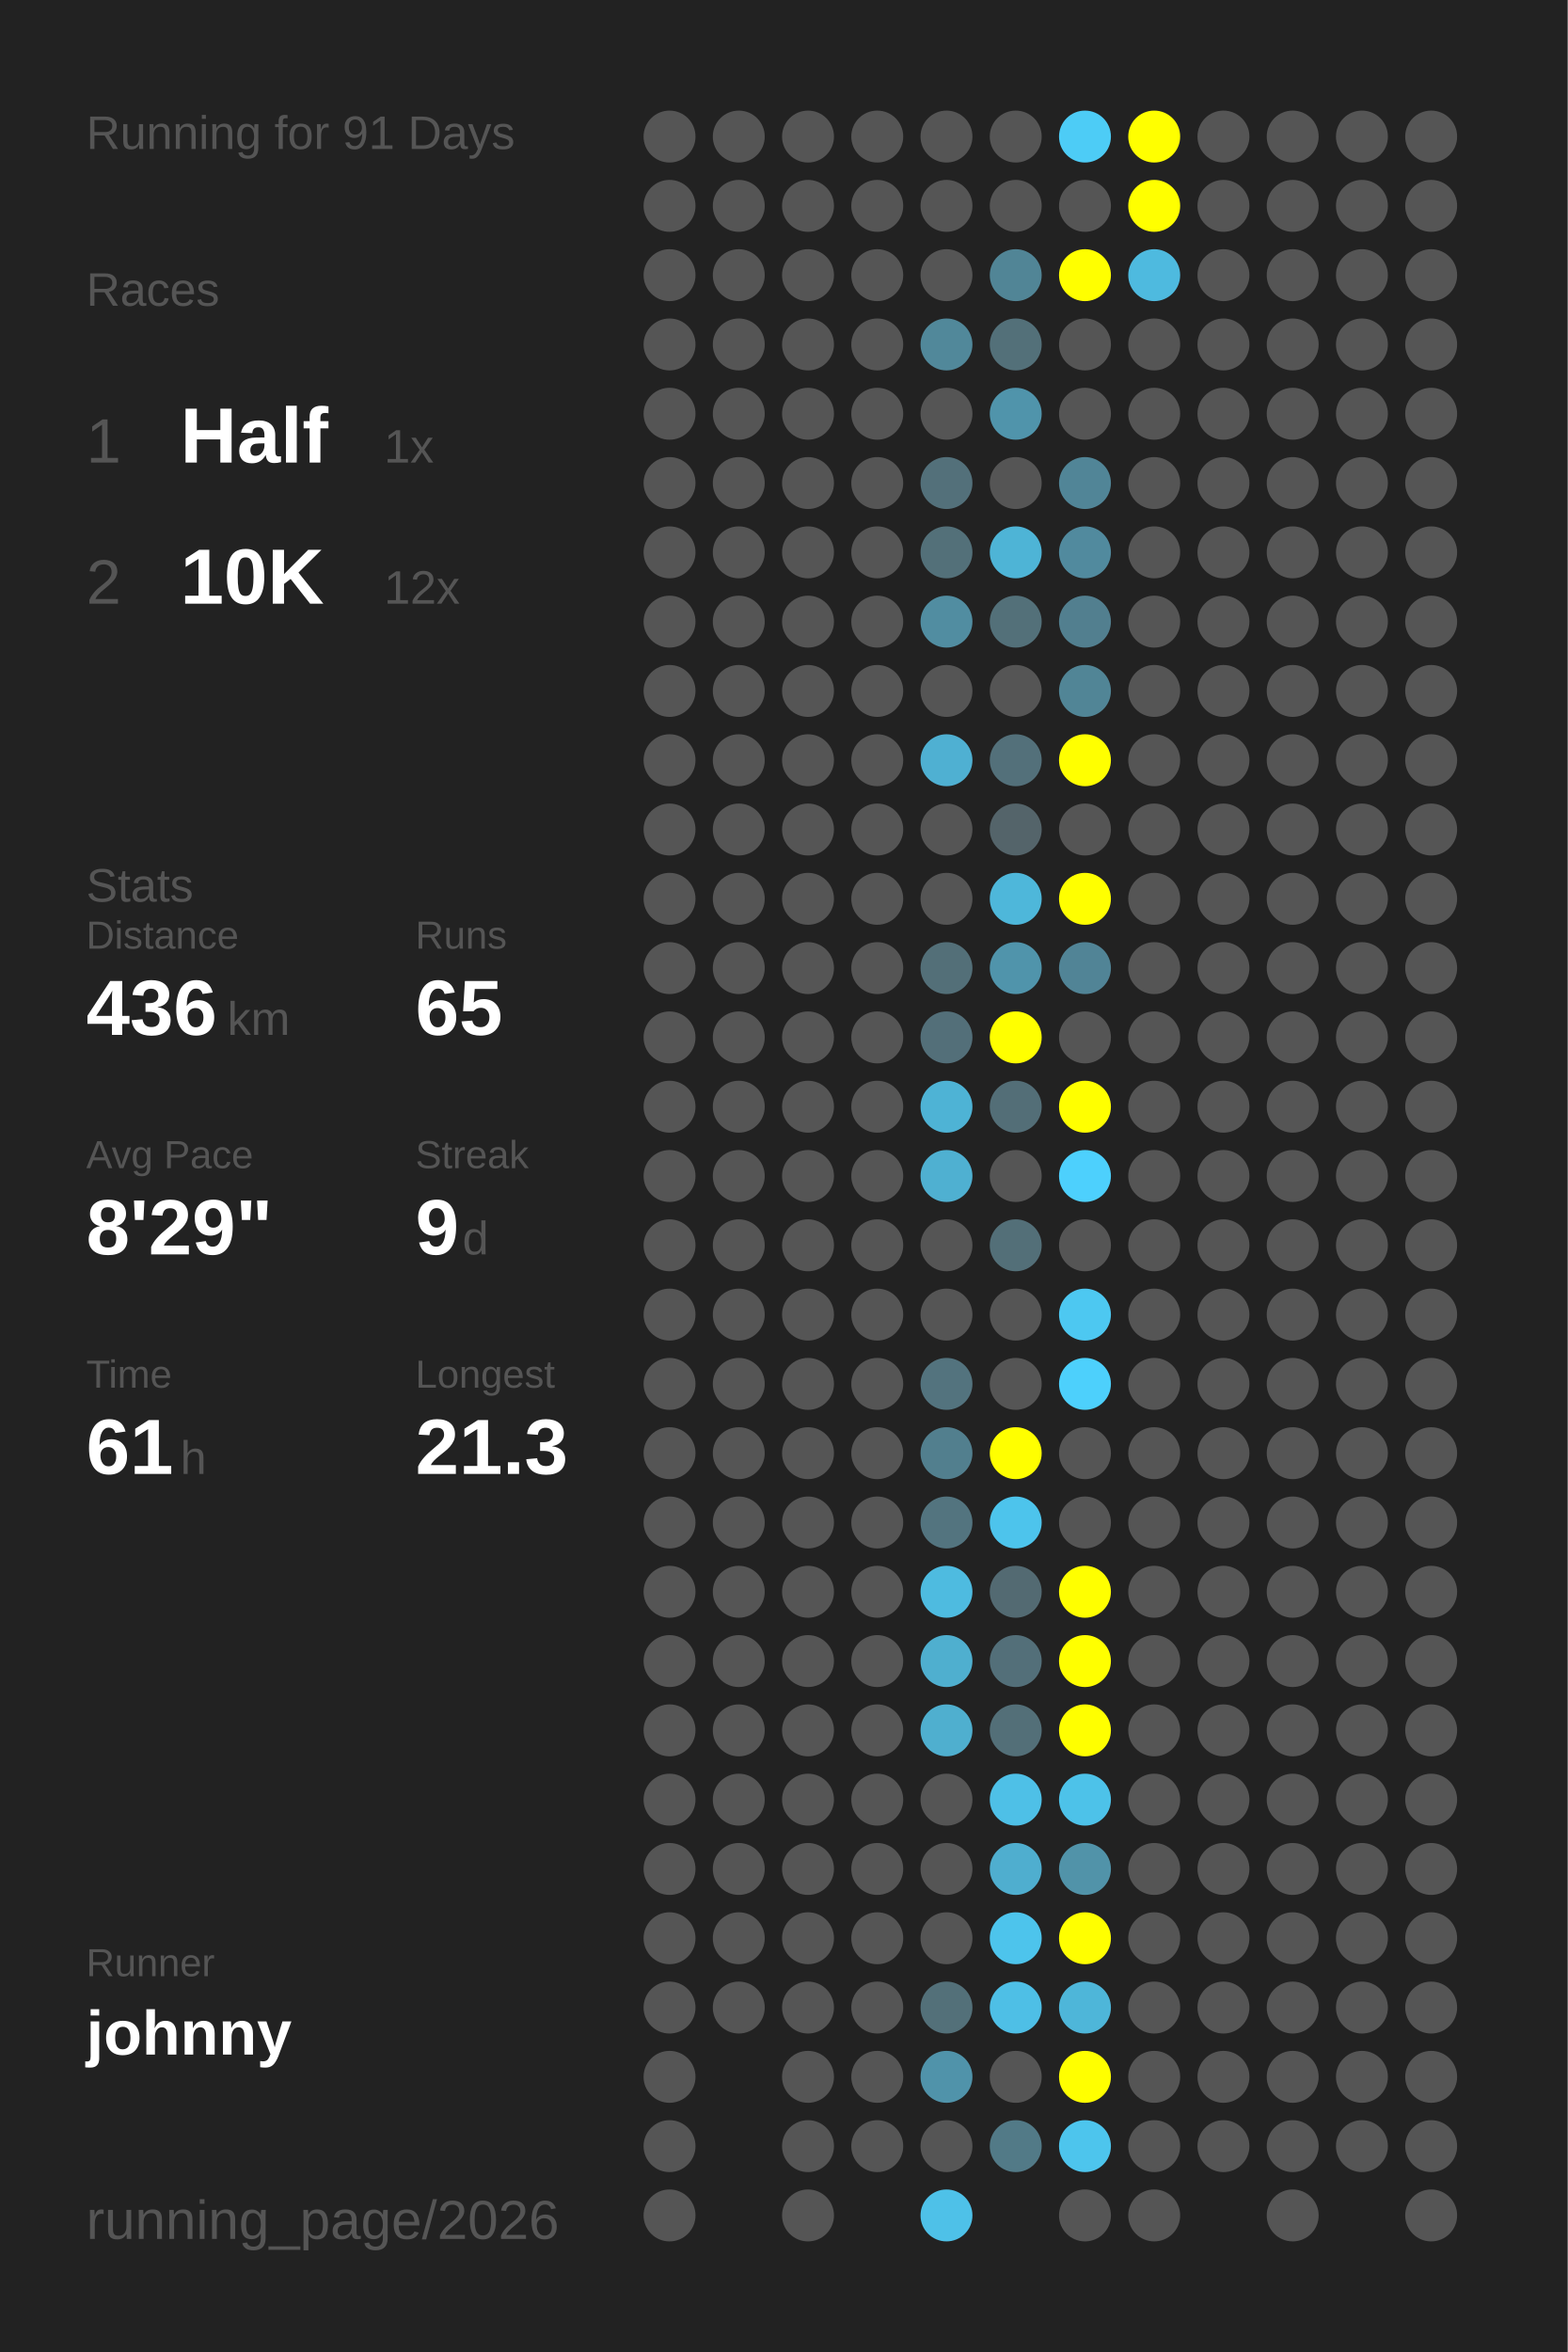
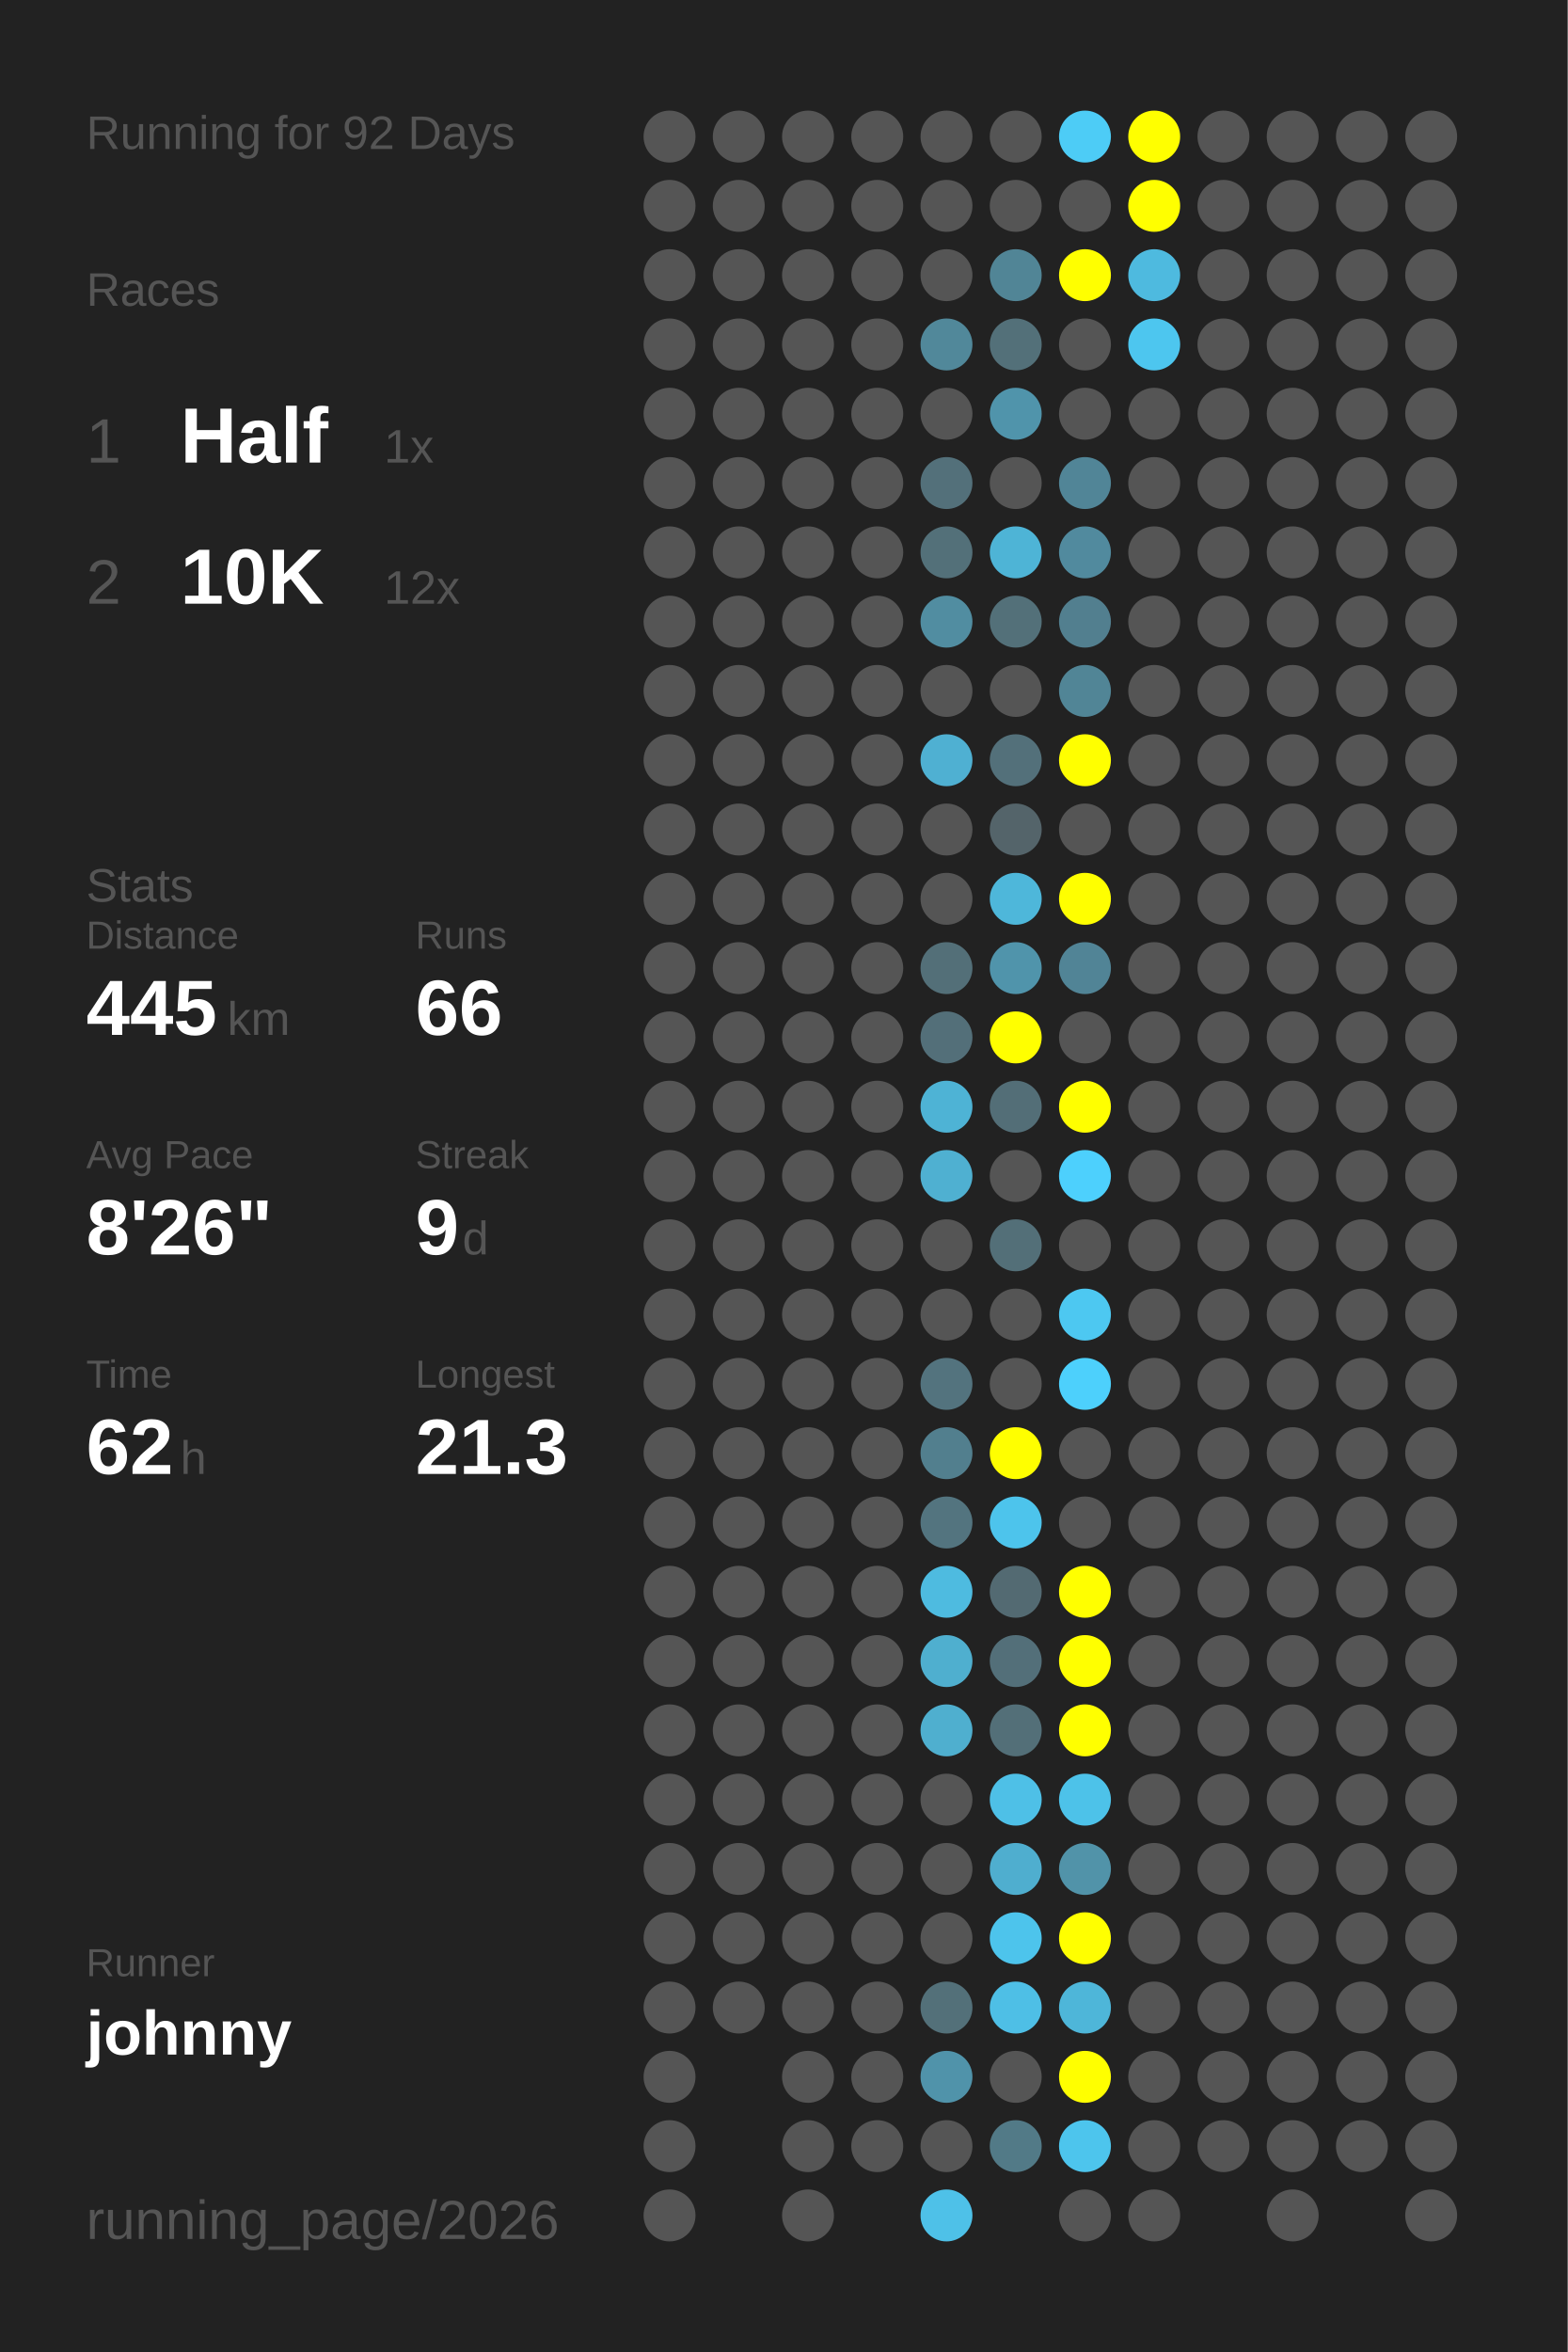
<svg xmlns="http://www.w3.org/2000/svg" baseProfile="full" height="300mm" version="1.1" viewBox="0,0,200,300" width="200mm">
  <defs />
  <rect fill="#222222" height="300" width="200" x="0" y="0" />
-   <text fill="#555555" style="font-size:6px; font-family:Arial;" x="11" y="19">Running for 91 Days</text>
+   <text fill="#555555" style="font-size:6px; font-family:Arial;" x="11" y="19">Running for 92 Days</text>
  <text fill="#555555" style="font-size:6px; font-family:Arial;" x="11" y="39">Races</text>
  <text fill="#555555" style="font-size:8px; font-family:Arial;" x="11" y="59">1</text>
  <text fill="#FFFFFF" style="font-size:10px; font-family:Arial; font-weight:bold;" x="23" y="59">Half</text>
  <text fill="#555555" style="font-size:6px; font-family:Arial;" x="49" y="59">1x</text>
  <text fill="#555555" style="font-size:8px; font-family:Arial;" x="11" y="77">2</text>
  <text fill="#FFFFFF" style="font-size:10px; font-family:Arial; font-weight:bold;" x="23" y="77">10K</text>
  <text fill="#555555" style="font-size:6px; font-family:Arial;" x="49" y="77">12x</text>
  <text fill="#555555" style="font-size:6px; font-family:Arial;" x="11" y="115">Stats</text>
  <text fill="#555555" style="font-size:5px; font-family:Arial;" x="11" y="121">Distance</text>
-   <text fill="#FFFFFF" style="font-size:10px; font-family:Arial; font-weight:bold;" x="11" y="132">436</text>
+   <text fill="#FFFFFF" style="font-size:10px; font-family:Arial; font-weight:bold;" x="11" y="132">445</text>
  <text fill="#555555" style="font-size:6px; font-family:Arial;" x="29" y="132">km</text>
  <text fill="#555555" style="font-size:5px; font-family:Arial;" x="53" y="121">Runs</text>
-   <text fill="#FFFFFF" style="font-size:10px; font-family:Arial; font-weight:bold;" x="53" y="132">65</text>
+   <text fill="#FFFFFF" style="font-size:10px; font-family:Arial; font-weight:bold;" x="53" y="132">66</text>
  <text fill="#555555" style="font-size:5px; font-family:Arial;" x="11" y="149">Avg Pace</text>
-   <text fill="#FFFFFF" style="font-size:10px; font-family:Arial; font-weight:bold;" x="11" y="160">8'29"</text>
+   <text fill="#FFFFFF" style="font-size:10px; font-family:Arial; font-weight:bold;" x="11" y="160">8'26"</text>
  <text fill="#555555" style="font-size:5px; font-family:Arial;" x="53" y="149">Streak</text>
  <text fill="#FFFFFF" style="font-size:10px; font-family:Arial; font-weight:bold;" x="53" y="160">9</text>
  <text fill="#555555" style="font-size:6px; font-family:Arial;" x="59" y="160">d</text>
  <text fill="#555555" style="font-size:5px; font-family:Arial;" x="11" y="177">Time</text>
-   <text fill="#FFFFFF" style="font-size:10px; font-family:Arial; font-weight:bold;" x="11" y="188">61</text>
+   <text fill="#FFFFFF" style="font-size:10px; font-family:Arial; font-weight:bold;" x="11" y="188">62</text>
  <text fill="#555555" style="font-size:6px; font-family:Arial;" x="23" y="188">h</text>
  <text fill="#555555" style="font-size:5px; font-family:Arial;" x="53" y="177">Longest</text>
  <text fill="#FFFFFF" style="font-size:10px; font-family:Arial; font-weight:bold;" x="53" y="188">21.3</text>
  <text fill="#555555" style="font-size:5px; font-family:Arial;" x="11" y="252.065">Runner</text>
  <text fill="#FFFFFF" style="font-size:8px; font-family:Arial; font-weight:bold;" x="11" y="262.065">johnny</text>
  <text fill="#555555" style="font-size:7px; font-family:Arial;" x="11" y="285.581">running_page/2026</text>
  <circle cx="85.417" cy="17.419" fill="#555555" r="3.312" />
  <circle cx="85.417" cy="26.258" fill="#555555" r="3.312" />
  <circle cx="85.417" cy="35.097" fill="#555555" r="3.312" />
  <circle cx="85.417" cy="43.935" fill="#555555" r="3.312" />
  <circle cx="85.417" cy="52.774" fill="#555555" r="3.312" />
  <circle cx="85.417" cy="61.613" fill="#555555" r="3.312" />
  <circle cx="85.417" cy="70.452" fill="#555555" r="3.312" />
  <circle cx="85.417" cy="79.29" fill="#555555" r="3.312" />
  <circle cx="85.417" cy="88.129" fill="#555555" r="3.312" />
  <circle cx="85.417" cy="96.968" fill="#555555" r="3.312" />
  <circle cx="85.417" cy="105.806" fill="#555555" r="3.312" />
  <circle cx="85.417" cy="114.645" fill="#555555" r="3.312" />
  <circle cx="85.417" cy="123.484" fill="#555555" r="3.312" />
  <circle cx="85.417" cy="132.323" fill="#555555" r="3.312" />
  <circle cx="85.417" cy="141.161" fill="#555555" r="3.312" />
  <circle cx="85.417" cy="150" fill="#555555" r="3.312" />
  <circle cx="85.417" cy="158.839" fill="#555555" r="3.312" />
  <circle cx="85.417" cy="167.677" fill="#555555" r="3.312" />
  <circle cx="85.417" cy="176.516" fill="#555555" r="3.312" />
  <circle cx="85.417" cy="185.355" fill="#555555" r="3.312" />
  <circle cx="85.417" cy="194.194" fill="#555555" r="3.312" />
  <circle cx="85.417" cy="203.032" fill="#555555" r="3.312" />
  <circle cx="85.417" cy="211.871" fill="#555555" r="3.312" />
  <circle cx="85.417" cy="220.71" fill="#555555" r="3.312" />
  <circle cx="85.417" cy="229.548" fill="#555555" r="3.312" />
  <circle cx="85.417" cy="238.387" fill="#555555" r="3.312" />
  <circle cx="85.417" cy="247.226" fill="#555555" r="3.312" />
  <circle cx="85.417" cy="256.065" fill="#555555" r="3.312" />
  <circle cx="85.417" cy="264.903" fill="#555555" r="3.312" />
  <circle cx="85.417" cy="273.742" fill="#555555" r="3.312" />
  <circle cx="85.417" cy="282.581" fill="#555555" r="3.312" />
  <circle cx="94.25" cy="17.419" fill="#555555" r="3.312" />
  <circle cx="94.25" cy="26.258" fill="#555555" r="3.312" />
  <circle cx="94.25" cy="35.097" fill="#555555" r="3.312" />
  <circle cx="94.25" cy="43.935" fill="#555555" r="3.312" />
  <circle cx="94.25" cy="52.774" fill="#555555" r="3.312" />
  <circle cx="94.25" cy="61.613" fill="#555555" r="3.312" />
  <circle cx="94.25" cy="70.452" fill="#555555" r="3.312" />
  <circle cx="94.25" cy="79.29" fill="#555555" r="3.312" />
  <circle cx="94.25" cy="88.129" fill="#555555" r="3.312" />
  <circle cx="94.25" cy="96.968" fill="#555555" r="3.312" />
  <circle cx="94.25" cy="105.806" fill="#555555" r="3.312" />
  <circle cx="94.25" cy="114.645" fill="#555555" r="3.312" />
  <circle cx="94.25" cy="123.484" fill="#555555" r="3.312" />
  <circle cx="94.25" cy="132.323" fill="#555555" r="3.312" />
  <circle cx="94.25" cy="141.161" fill="#555555" r="3.312" />
  <circle cx="94.25" cy="150" fill="#555555" r="3.312" />
  <circle cx="94.25" cy="158.839" fill="#555555" r="3.312" />
  <circle cx="94.25" cy="167.677" fill="#555555" r="3.312" />
  <circle cx="94.25" cy="176.516" fill="#555555" r="3.312" />
  <circle cx="94.25" cy="185.355" fill="#555555" r="3.312" />
  <circle cx="94.25" cy="194.194" fill="#555555" r="3.312" />
  <circle cx="94.25" cy="203.032" fill="#555555" r="3.312" />
  <circle cx="94.25" cy="211.871" fill="#555555" r="3.312" />
  <circle cx="94.25" cy="220.71" fill="#555555" r="3.312" />
  <circle cx="94.25" cy="229.548" fill="#555555" r="3.312" />
  <circle cx="94.25" cy="238.387" fill="#555555" r="3.312" />
  <circle cx="94.25" cy="247.226" fill="#555555" r="3.312" />
  <circle cx="94.25" cy="256.065" fill="#555555" r="3.312" />
  <circle cx="103.083" cy="17.419" fill="#555555" r="3.312" />
  <circle cx="103.083" cy="26.258" fill="#555555" r="3.312" />
  <circle cx="103.083" cy="35.097" fill="#555555" r="3.312" />
  <circle cx="103.083" cy="43.935" fill="#555555" r="3.312" />
  <circle cx="103.083" cy="52.774" fill="#555555" r="3.312" />
  <circle cx="103.083" cy="61.613" fill="#555555" r="3.312" />
  <circle cx="103.083" cy="70.452" fill="#555555" r="3.312" />
  <circle cx="103.083" cy="79.29" fill="#555555" r="3.312" />
  <circle cx="103.083" cy="88.129" fill="#555555" r="3.312" />
  <circle cx="103.083" cy="96.968" fill="#555555" r="3.312" />
  <circle cx="103.083" cy="105.806" fill="#555555" r="3.312" />
  <circle cx="103.083" cy="114.645" fill="#555555" r="3.312" />
  <circle cx="103.083" cy="123.484" fill="#555555" r="3.312" />
  <circle cx="103.083" cy="132.323" fill="#555555" r="3.312" />
  <circle cx="103.083" cy="141.161" fill="#555555" r="3.312" />
  <circle cx="103.083" cy="150" fill="#555555" r="3.312" />
  <circle cx="103.083" cy="158.839" fill="#555555" r="3.312" />
  <circle cx="103.083" cy="167.677" fill="#555555" r="3.312" />
  <circle cx="103.083" cy="176.516" fill="#555555" r="3.312" />
  <circle cx="103.083" cy="185.355" fill="#555555" r="3.312" />
  <circle cx="103.083" cy="194.194" fill="#555555" r="3.312" />
  <circle cx="103.083" cy="203.032" fill="#555555" r="3.312" />
  <circle cx="103.083" cy="211.871" fill="#555555" r="3.312" />
  <circle cx="103.083" cy="220.71" fill="#555555" r="3.312" />
  <circle cx="103.083" cy="229.548" fill="#555555" r="3.312" />
  <circle cx="103.083" cy="238.387" fill="#555555" r="3.312" />
  <circle cx="103.083" cy="247.226" fill="#555555" r="3.312" />
  <circle cx="103.083" cy="256.065" fill="#555555" r="3.312" />
  <circle cx="103.083" cy="264.903" fill="#555555" r="3.312" />
  <circle cx="103.083" cy="273.742" fill="#555555" r="3.312" />
  <circle cx="103.083" cy="282.581" fill="#555555" r="3.312" />
  <circle cx="111.917" cy="17.419" fill="#555555" r="3.312" />
  <circle cx="111.917" cy="26.258" fill="#555555" r="3.312" />
  <circle cx="111.917" cy="35.097" fill="#555555" r="3.312" />
  <circle cx="111.917" cy="43.935" fill="#555555" r="3.312" />
  <circle cx="111.917" cy="52.774" fill="#555555" r="3.312" />
  <circle cx="111.917" cy="61.613" fill="#555555" r="3.312" />
  <circle cx="111.917" cy="70.452" fill="#555555" r="3.312" />
  <circle cx="111.917" cy="79.29" fill="#555555" r="3.312" />
  <circle cx="111.917" cy="88.129" fill="#555555" r="3.312" />
  <circle cx="111.917" cy="96.968" fill="#555555" r="3.312" />
  <circle cx="111.917" cy="105.806" fill="#555555" r="3.312" />
  <circle cx="111.917" cy="114.645" fill="#555555" r="3.312" />
  <circle cx="111.917" cy="123.484" fill="#555555" r="3.312" />
  <circle cx="111.917" cy="132.323" fill="#555555" r="3.312" />
  <circle cx="111.917" cy="141.161" fill="#555555" r="3.312" />
  <circle cx="111.917" cy="150" fill="#555555" r="3.312" />
  <circle cx="111.917" cy="158.839" fill="#555555" r="3.312" />
  <circle cx="111.917" cy="167.677" fill="#555555" r="3.312" />
  <circle cx="111.917" cy="176.516" fill="#555555" r="3.312" />
  <circle cx="111.917" cy="185.355" fill="#555555" r="3.312" />
  <circle cx="111.917" cy="194.194" fill="#555555" r="3.312" />
  <circle cx="111.917" cy="203.032" fill="#555555" r="3.312" />
  <circle cx="111.917" cy="211.871" fill="#555555" r="3.312" />
  <circle cx="111.917" cy="220.71" fill="#555555" r="3.312" />
  <circle cx="111.917" cy="229.548" fill="#555555" r="3.312" />
  <circle cx="111.917" cy="238.387" fill="#555555" r="3.312" />
  <circle cx="111.917" cy="247.226" fill="#555555" r="3.312" />
  <circle cx="111.917" cy="256.065" fill="#555555" r="3.312" />
  <circle cx="111.917" cy="264.903" fill="#555555" r="3.312" />
  <circle cx="111.917" cy="273.742" fill="#555555" r="3.312" />
  <circle cx="120.75" cy="17.419" fill="#555555" r="3.312" />
  <circle cx="120.75" cy="26.258" fill="#555555" r="3.312" />
  <circle cx="120.75" cy="35.097" fill="#555555" r="3.312" />
  <circle cx="120.75" cy="43.935" fill="#51889a" r="3.312" />
  <circle cx="120.75" cy="52.774" fill="#555555" r="3.312" />
  <circle cx="120.75" cy="61.613" fill="#53707a" r="3.312" />
  <circle cx="120.75" cy="70.452" fill="#537079" r="3.312" />
  <circle cx="120.75" cy="79.29" fill="#518da1" r="3.312" />
  <circle cx="120.75" cy="88.129" fill="#555555" r="3.312" />
  <circle cx="120.75" cy="96.968" fill="#4fb0d2" r="3.312" />
  <circle cx="120.75" cy="105.806" fill="#555555" r="3.312" />
  <circle cx="120.75" cy="114.645" fill="#555555" r="3.312" />
  <circle cx="120.75" cy="123.484" fill="#536f78" r="3.312" />
  <circle cx="120.75" cy="132.323" fill="#536f79" r="3.312" />
  <circle cx="120.75" cy="141.161" fill="#4eb3d5" r="3.312" />
  <circle cx="120.75" cy="150" fill="#4fb0d1" r="3.312" />
  <circle cx="120.75" cy="158.839" fill="#555555" r="3.312" />
  <circle cx="120.75" cy="167.677" fill="#555555" r="3.312" />
  <circle cx="120.75" cy="176.516" fill="#53737e" r="3.312" />
  <circle cx="120.75" cy="185.355" fill="#527f8e" r="3.312" />
  <circle cx="120.75" cy="194.194" fill="#53747f" r="3.312" />
  <circle cx="120.75" cy="203.032" fill="#4ebbe0" r="3.312" />
  <circle cx="120.75" cy="211.871" fill="#4fafcf" r="3.312" />
  <circle cx="120.75" cy="220.71" fill="#4fafcf" r="3.312" />
  <circle cx="120.75" cy="229.548" fill="#555555" r="3.312" />
  <circle cx="120.75" cy="238.387" fill="#555555" r="3.312" />
  <circle cx="120.75" cy="247.226" fill="#555555" r="3.312" />
  <circle cx="120.75" cy="256.065" fill="#537079" r="3.312" />
  <circle cx="120.75" cy="264.903" fill="#5093aa" r="3.312" />
  <circle cx="120.75" cy="273.742" fill="#555555" r="3.312" />
  <circle cx="120.75" cy="282.581" fill="#4ec1e8" r="3.312" />
  <circle cx="129.583" cy="17.419" fill="#555555" r="3.312" />
  <circle cx="129.583" cy="26.258" fill="#555555" r="3.312" />
  <circle cx="129.583" cy="35.097" fill="#518596" r="3.312" />
  <circle cx="129.583" cy="43.935" fill="#537079" r="3.312" />
  <circle cx="129.583" cy="52.774" fill="#5094ab" r="3.312" />
  <circle cx="129.583" cy="61.613" fill="#555555" r="3.312" />
  <circle cx="129.583" cy="70.452" fill="#4eb4d6" r="3.312" />
  <circle cx="129.583" cy="79.29" fill="#537079" r="3.312" />
  <circle cx="129.583" cy="88.129" fill="#555555" r="3.312" />
  <circle cx="129.583" cy="96.968" fill="#53707a" r="3.312" />
  <circle cx="129.583" cy="105.806" fill="#54646a" r="3.312" />
  <circle cx="129.583" cy="114.645" fill="#4eb7da" r="3.312" />
  <circle cx="129.583" cy="123.484" fill="#5094ab" r="3.312" />
  <circle cx="129.583" cy="132.323" fill="#FFFF00" r="3.312" />
  <circle cx="129.583" cy="141.161" fill="#536e77" r="3.312" />
  <circle cx="129.583" cy="150" fill="#555555" r="3.312" />
  <circle cx="129.583" cy="158.839" fill="#536f78" r="3.312" />
  <circle cx="129.583" cy="167.677" fill="#555555" r="3.312" />
  <circle cx="129.583" cy="176.516" fill="#555555" r="3.312" />
  <circle cx="129.583" cy="185.355" fill="#FFFF00" r="3.312" />
  <circle cx="129.583" cy="194.194" fill="#4dc4ec" r="3.312" />
  <circle cx="129.583" cy="203.032" fill="#536a72" r="3.312" />
  <circle cx="129.583" cy="211.871" fill="#536f79" r="3.312" />
  <circle cx="129.583" cy="220.71" fill="#536f78" r="3.312" />
  <circle cx="129.583" cy="229.548" fill="#4ec0e7" r="3.312" />
  <circle cx="129.583" cy="238.387" fill="#4faecf" r="3.312" />
  <circle cx="129.583" cy="247.226" fill="#4dc4ec" r="3.312" />
  <circle cx="129.583" cy="256.065" fill="#4ebfe6" r="3.312" />
  <circle cx="129.583" cy="264.903" fill="#555555" r="3.312" />
  <circle cx="129.583" cy="273.742" fill="#527a87" r="3.312" />
  <circle cx="138.417" cy="17.419" fill="#4dccf6" r="3.312" />
  <circle cx="138.417" cy="26.258" fill="#555555" r="3.312" />
  <circle cx="138.417" cy="35.097" fill="#FFFF00" r="3.312" />
  <circle cx="138.417" cy="43.935" fill="#555555" r="3.312" />
  <circle cx="138.417" cy="52.774" fill="#555555" r="3.312" />
  <circle cx="138.417" cy="61.613" fill="#518597" r="3.312" />
  <circle cx="138.417" cy="70.452" fill="#518a9e" r="3.312" />
  <circle cx="138.417" cy="79.29" fill="#527f8f" r="3.312" />
  <circle cx="138.417" cy="88.129" fill="#518596" r="3.312" />
  <circle cx="138.417" cy="96.968" fill="#FFFF00" r="3.312" />
  <circle cx="138.417" cy="105.806" fill="#555555" r="3.312" />
  <circle cx="138.417" cy="114.645" fill="#FFFF00" r="3.312" />
  <circle cx="138.417" cy="123.484" fill="#518496" r="3.312" />
  <circle cx="138.417" cy="132.323" fill="#555555" r="3.312" />
  <circle cx="138.417" cy="141.161" fill="#FFFF00" r="3.312" />
  <circle cx="138.417" cy="150" fill="#4dd0fd" r="3.312" />
  <circle cx="138.417" cy="158.839" fill="#555555" r="3.312" />
  <circle cx="138.417" cy="167.677" fill="#4dc8f1" r="3.312" />
  <circle cx="138.417" cy="176.516" fill="#4dd0fc" r="3.312" />
  <circle cx="138.417" cy="185.355" fill="#555555" r="3.312" />
  <circle cx="138.417" cy="194.194" fill="#555555" r="3.312" />
  <circle cx="138.417" cy="203.032" fill="#FFFF00" r="3.312" />
  <circle cx="138.417" cy="211.871" fill="#FFFF00" r="3.312" />
  <circle cx="138.417" cy="220.71" fill="#FFFF00" r="3.312" />
  <circle cx="138.417" cy="229.548" fill="#4dc2e9" r="3.312" />
  <circle cx="138.417" cy="238.387" fill="#5193a9" r="3.312" />
  <circle cx="138.417" cy="247.226" fill="#FFFF00" r="3.312" />
  <circle cx="138.417" cy="256.065" fill="#4eb6d9" r="3.312" />
  <circle cx="138.417" cy="264.903" fill="#FFFF00" r="3.312" />
  <circle cx="138.417" cy="273.742" fill="#4dc5ed" r="3.312" />
  <circle cx="138.417" cy="282.581" fill="#555555" r="3.312" />
  <circle cx="147.25" cy="17.419" fill="#FFFF00" r="3.312" />
  <circle cx="147.25" cy="26.258" fill="#FFFF00" r="3.312" />
  <circle cx="147.25" cy="35.097" fill="#4ebadf" r="3.312" />
-   <circle cx="147.25" cy="43.935" fill="#555555" r="3.312" />
+   <circle cx="147.25" cy="43.935" fill="#4dc6ef" r="3.312" />
  <circle cx="147.25" cy="52.774" fill="#555555" r="3.312" />
  <circle cx="147.25" cy="61.613" fill="#555555" r="3.312" />
  <circle cx="147.25" cy="70.452" fill="#555555" r="3.312" />
  <circle cx="147.25" cy="79.29" fill="#555555" r="3.312" />
  <circle cx="147.25" cy="88.129" fill="#555555" r="3.312" />
  <circle cx="147.25" cy="96.968" fill="#555555" r="3.312" />
  <circle cx="147.25" cy="105.806" fill="#555555" r="3.312" />
  <circle cx="147.25" cy="114.645" fill="#555555" r="3.312" />
  <circle cx="147.25" cy="123.484" fill="#555555" r="3.312" />
  <circle cx="147.25" cy="132.323" fill="#555555" r="3.312" />
  <circle cx="147.25" cy="141.161" fill="#555555" r="3.312" />
  <circle cx="147.25" cy="150" fill="#555555" r="3.312" />
  <circle cx="147.25" cy="158.839" fill="#555555" r="3.312" />
  <circle cx="147.25" cy="167.677" fill="#555555" r="3.312" />
  <circle cx="147.25" cy="176.516" fill="#555555" r="3.312" />
  <circle cx="147.25" cy="185.355" fill="#555555" r="3.312" />
  <circle cx="147.25" cy="194.194" fill="#555555" r="3.312" />
  <circle cx="147.25" cy="203.032" fill="#555555" r="3.312" />
  <circle cx="147.25" cy="211.871" fill="#555555" r="3.312" />
  <circle cx="147.25" cy="220.71" fill="#555555" r="3.312" />
  <circle cx="147.25" cy="229.548" fill="#555555" r="3.312" />
  <circle cx="147.25" cy="238.387" fill="#555555" r="3.312" />
  <circle cx="147.25" cy="247.226" fill="#555555" r="3.312" />
  <circle cx="147.25" cy="256.065" fill="#555555" r="3.312" />
  <circle cx="147.25" cy="264.903" fill="#555555" r="3.312" />
  <circle cx="147.25" cy="273.742" fill="#555555" r="3.312" />
  <circle cx="147.25" cy="282.581" fill="#555555" r="3.312" />
  <circle cx="156.083" cy="17.419" fill="#555555" r="3.312" />
  <circle cx="156.083" cy="26.258" fill="#555555" r="3.312" />
  <circle cx="156.083" cy="35.097" fill="#555555" r="3.312" />
  <circle cx="156.083" cy="43.935" fill="#555555" r="3.312" />
  <circle cx="156.083" cy="52.774" fill="#555555" r="3.312" />
  <circle cx="156.083" cy="61.613" fill="#555555" r="3.312" />
  <circle cx="156.083" cy="70.452" fill="#555555" r="3.312" />
  <circle cx="156.083" cy="79.29" fill="#555555" r="3.312" />
  <circle cx="156.083" cy="88.129" fill="#555555" r="3.312" />
  <circle cx="156.083" cy="96.968" fill="#555555" r="3.312" />
  <circle cx="156.083" cy="105.806" fill="#555555" r="3.312" />
  <circle cx="156.083" cy="114.645" fill="#555555" r="3.312" />
  <circle cx="156.083" cy="123.484" fill="#555555" r="3.312" />
  <circle cx="156.083" cy="132.323" fill="#555555" r="3.312" />
  <circle cx="156.083" cy="141.161" fill="#555555" r="3.312" />
  <circle cx="156.083" cy="150" fill="#555555" r="3.312" />
  <circle cx="156.083" cy="158.839" fill="#555555" r="3.312" />
  <circle cx="156.083" cy="167.677" fill="#555555" r="3.312" />
  <circle cx="156.083" cy="176.516" fill="#555555" r="3.312" />
  <circle cx="156.083" cy="185.355" fill="#555555" r="3.312" />
  <circle cx="156.083" cy="194.194" fill="#555555" r="3.312" />
  <circle cx="156.083" cy="203.032" fill="#555555" r="3.312" />
  <circle cx="156.083" cy="211.871" fill="#555555" r="3.312" />
  <circle cx="156.083" cy="220.71" fill="#555555" r="3.312" />
  <circle cx="156.083" cy="229.548" fill="#555555" r="3.312" />
  <circle cx="156.083" cy="238.387" fill="#555555" r="3.312" />
  <circle cx="156.083" cy="247.226" fill="#555555" r="3.312" />
  <circle cx="156.083" cy="256.065" fill="#555555" r="3.312" />
  <circle cx="156.083" cy="264.903" fill="#555555" r="3.312" />
  <circle cx="156.083" cy="273.742" fill="#555555" r="3.312" />
  <circle cx="164.917" cy="17.419" fill="#555555" r="3.312" />
  <circle cx="164.917" cy="26.258" fill="#555555" r="3.312" />
  <circle cx="164.917" cy="35.097" fill="#555555" r="3.312" />
  <circle cx="164.917" cy="43.935" fill="#555555" r="3.312" />
  <circle cx="164.917" cy="52.774" fill="#555555" r="3.312" />
  <circle cx="164.917" cy="61.613" fill="#555555" r="3.312" />
  <circle cx="164.917" cy="70.452" fill="#555555" r="3.312" />
  <circle cx="164.917" cy="79.29" fill="#555555" r="3.312" />
  <circle cx="164.917" cy="88.129" fill="#555555" r="3.312" />
  <circle cx="164.917" cy="96.968" fill="#555555" r="3.312" />
  <circle cx="164.917" cy="105.806" fill="#555555" r="3.312" />
  <circle cx="164.917" cy="114.645" fill="#555555" r="3.312" />
  <circle cx="164.917" cy="123.484" fill="#555555" r="3.312" />
  <circle cx="164.917" cy="132.323" fill="#555555" r="3.312" />
  <circle cx="164.917" cy="141.161" fill="#555555" r="3.312" />
  <circle cx="164.917" cy="150" fill="#555555" r="3.312" />
  <circle cx="164.917" cy="158.839" fill="#555555" r="3.312" />
  <circle cx="164.917" cy="167.677" fill="#555555" r="3.312" />
  <circle cx="164.917" cy="176.516" fill="#555555" r="3.312" />
  <circle cx="164.917" cy="185.355" fill="#555555" r="3.312" />
  <circle cx="164.917" cy="194.194" fill="#555555" r="3.312" />
  <circle cx="164.917" cy="203.032" fill="#555555" r="3.312" />
  <circle cx="164.917" cy="211.871" fill="#555555" r="3.312" />
  <circle cx="164.917" cy="220.71" fill="#555555" r="3.312" />
  <circle cx="164.917" cy="229.548" fill="#555555" r="3.312" />
  <circle cx="164.917" cy="238.387" fill="#555555" r="3.312" />
  <circle cx="164.917" cy="247.226" fill="#555555" r="3.312" />
  <circle cx="164.917" cy="256.065" fill="#555555" r="3.312" />
  <circle cx="164.917" cy="264.903" fill="#555555" r="3.312" />
  <circle cx="164.917" cy="273.742" fill="#555555" r="3.312" />
  <circle cx="164.917" cy="282.581" fill="#555555" r="3.312" />
  <circle cx="173.75" cy="17.419" fill="#555555" r="3.312" />
  <circle cx="173.75" cy="26.258" fill="#555555" r="3.312" />
  <circle cx="173.75" cy="35.097" fill="#555555" r="3.312" />
  <circle cx="173.75" cy="43.935" fill="#555555" r="3.312" />
  <circle cx="173.75" cy="52.774" fill="#555555" r="3.312" />
  <circle cx="173.75" cy="61.613" fill="#555555" r="3.312" />
  <circle cx="173.75" cy="70.452" fill="#555555" r="3.312" />
  <circle cx="173.75" cy="79.29" fill="#555555" r="3.312" />
  <circle cx="173.75" cy="88.129" fill="#555555" r="3.312" />
  <circle cx="173.75" cy="96.968" fill="#555555" r="3.312" />
  <circle cx="173.75" cy="105.806" fill="#555555" r="3.312" />
  <circle cx="173.75" cy="114.645" fill="#555555" r="3.312" />
  <circle cx="173.75" cy="123.484" fill="#555555" r="3.312" />
  <circle cx="173.75" cy="132.323" fill="#555555" r="3.312" />
  <circle cx="173.75" cy="141.161" fill="#555555" r="3.312" />
  <circle cx="173.75" cy="150" fill="#555555" r="3.312" />
  <circle cx="173.75" cy="158.839" fill="#555555" r="3.312" />
  <circle cx="173.75" cy="167.677" fill="#555555" r="3.312" />
  <circle cx="173.75" cy="176.516" fill="#555555" r="3.312" />
  <circle cx="173.75" cy="185.355" fill="#555555" r="3.312" />
  <circle cx="173.75" cy="194.194" fill="#555555" r="3.312" />
  <circle cx="173.75" cy="203.032" fill="#555555" r="3.312" />
  <circle cx="173.75" cy="211.871" fill="#555555" r="3.312" />
  <circle cx="173.75" cy="220.71" fill="#555555" r="3.312" />
  <circle cx="173.75" cy="229.548" fill="#555555" r="3.312" />
  <circle cx="173.75" cy="238.387" fill="#555555" r="3.312" />
  <circle cx="173.75" cy="247.226" fill="#555555" r="3.312" />
  <circle cx="173.75" cy="256.065" fill="#555555" r="3.312" />
  <circle cx="173.75" cy="264.903" fill="#555555" r="3.312" />
  <circle cx="173.75" cy="273.742" fill="#555555" r="3.312" />
  <circle cx="182.583" cy="17.419" fill="#555555" r="3.312" />
  <circle cx="182.583" cy="26.258" fill="#555555" r="3.312" />
  <circle cx="182.583" cy="35.097" fill="#555555" r="3.312" />
  <circle cx="182.583" cy="43.935" fill="#555555" r="3.312" />
  <circle cx="182.583" cy="52.774" fill="#555555" r="3.312" />
  <circle cx="182.583" cy="61.613" fill="#555555" r="3.312" />
  <circle cx="182.583" cy="70.452" fill="#555555" r="3.312" />
  <circle cx="182.583" cy="79.29" fill="#555555" r="3.312" />
  <circle cx="182.583" cy="88.129" fill="#555555" r="3.312" />
  <circle cx="182.583" cy="96.968" fill="#555555" r="3.312" />
  <circle cx="182.583" cy="105.806" fill="#555555" r="3.312" />
  <circle cx="182.583" cy="114.645" fill="#555555" r="3.312" />
  <circle cx="182.583" cy="123.484" fill="#555555" r="3.312" />
  <circle cx="182.583" cy="132.323" fill="#555555" r="3.312" />
  <circle cx="182.583" cy="141.161" fill="#555555" r="3.312" />
  <circle cx="182.583" cy="150" fill="#555555" r="3.312" />
  <circle cx="182.583" cy="158.839" fill="#555555" r="3.312" />
  <circle cx="182.583" cy="167.677" fill="#555555" r="3.312" />
  <circle cx="182.583" cy="176.516" fill="#555555" r="3.312" />
  <circle cx="182.583" cy="185.355" fill="#555555" r="3.312" />
  <circle cx="182.583" cy="194.194" fill="#555555" r="3.312" />
  <circle cx="182.583" cy="203.032" fill="#555555" r="3.312" />
  <circle cx="182.583" cy="211.871" fill="#555555" r="3.312" />
  <circle cx="182.583" cy="220.71" fill="#555555" r="3.312" />
  <circle cx="182.583" cy="229.548" fill="#555555" r="3.312" />
  <circle cx="182.583" cy="238.387" fill="#555555" r="3.312" />
  <circle cx="182.583" cy="247.226" fill="#555555" r="3.312" />
  <circle cx="182.583" cy="256.065" fill="#555555" r="3.312" />
  <circle cx="182.583" cy="264.903" fill="#555555" r="3.312" />
  <circle cx="182.583" cy="273.742" fill="#555555" r="3.312" />
  <circle cx="182.583" cy="282.581" fill="#555555" r="3.312" />
</svg>
